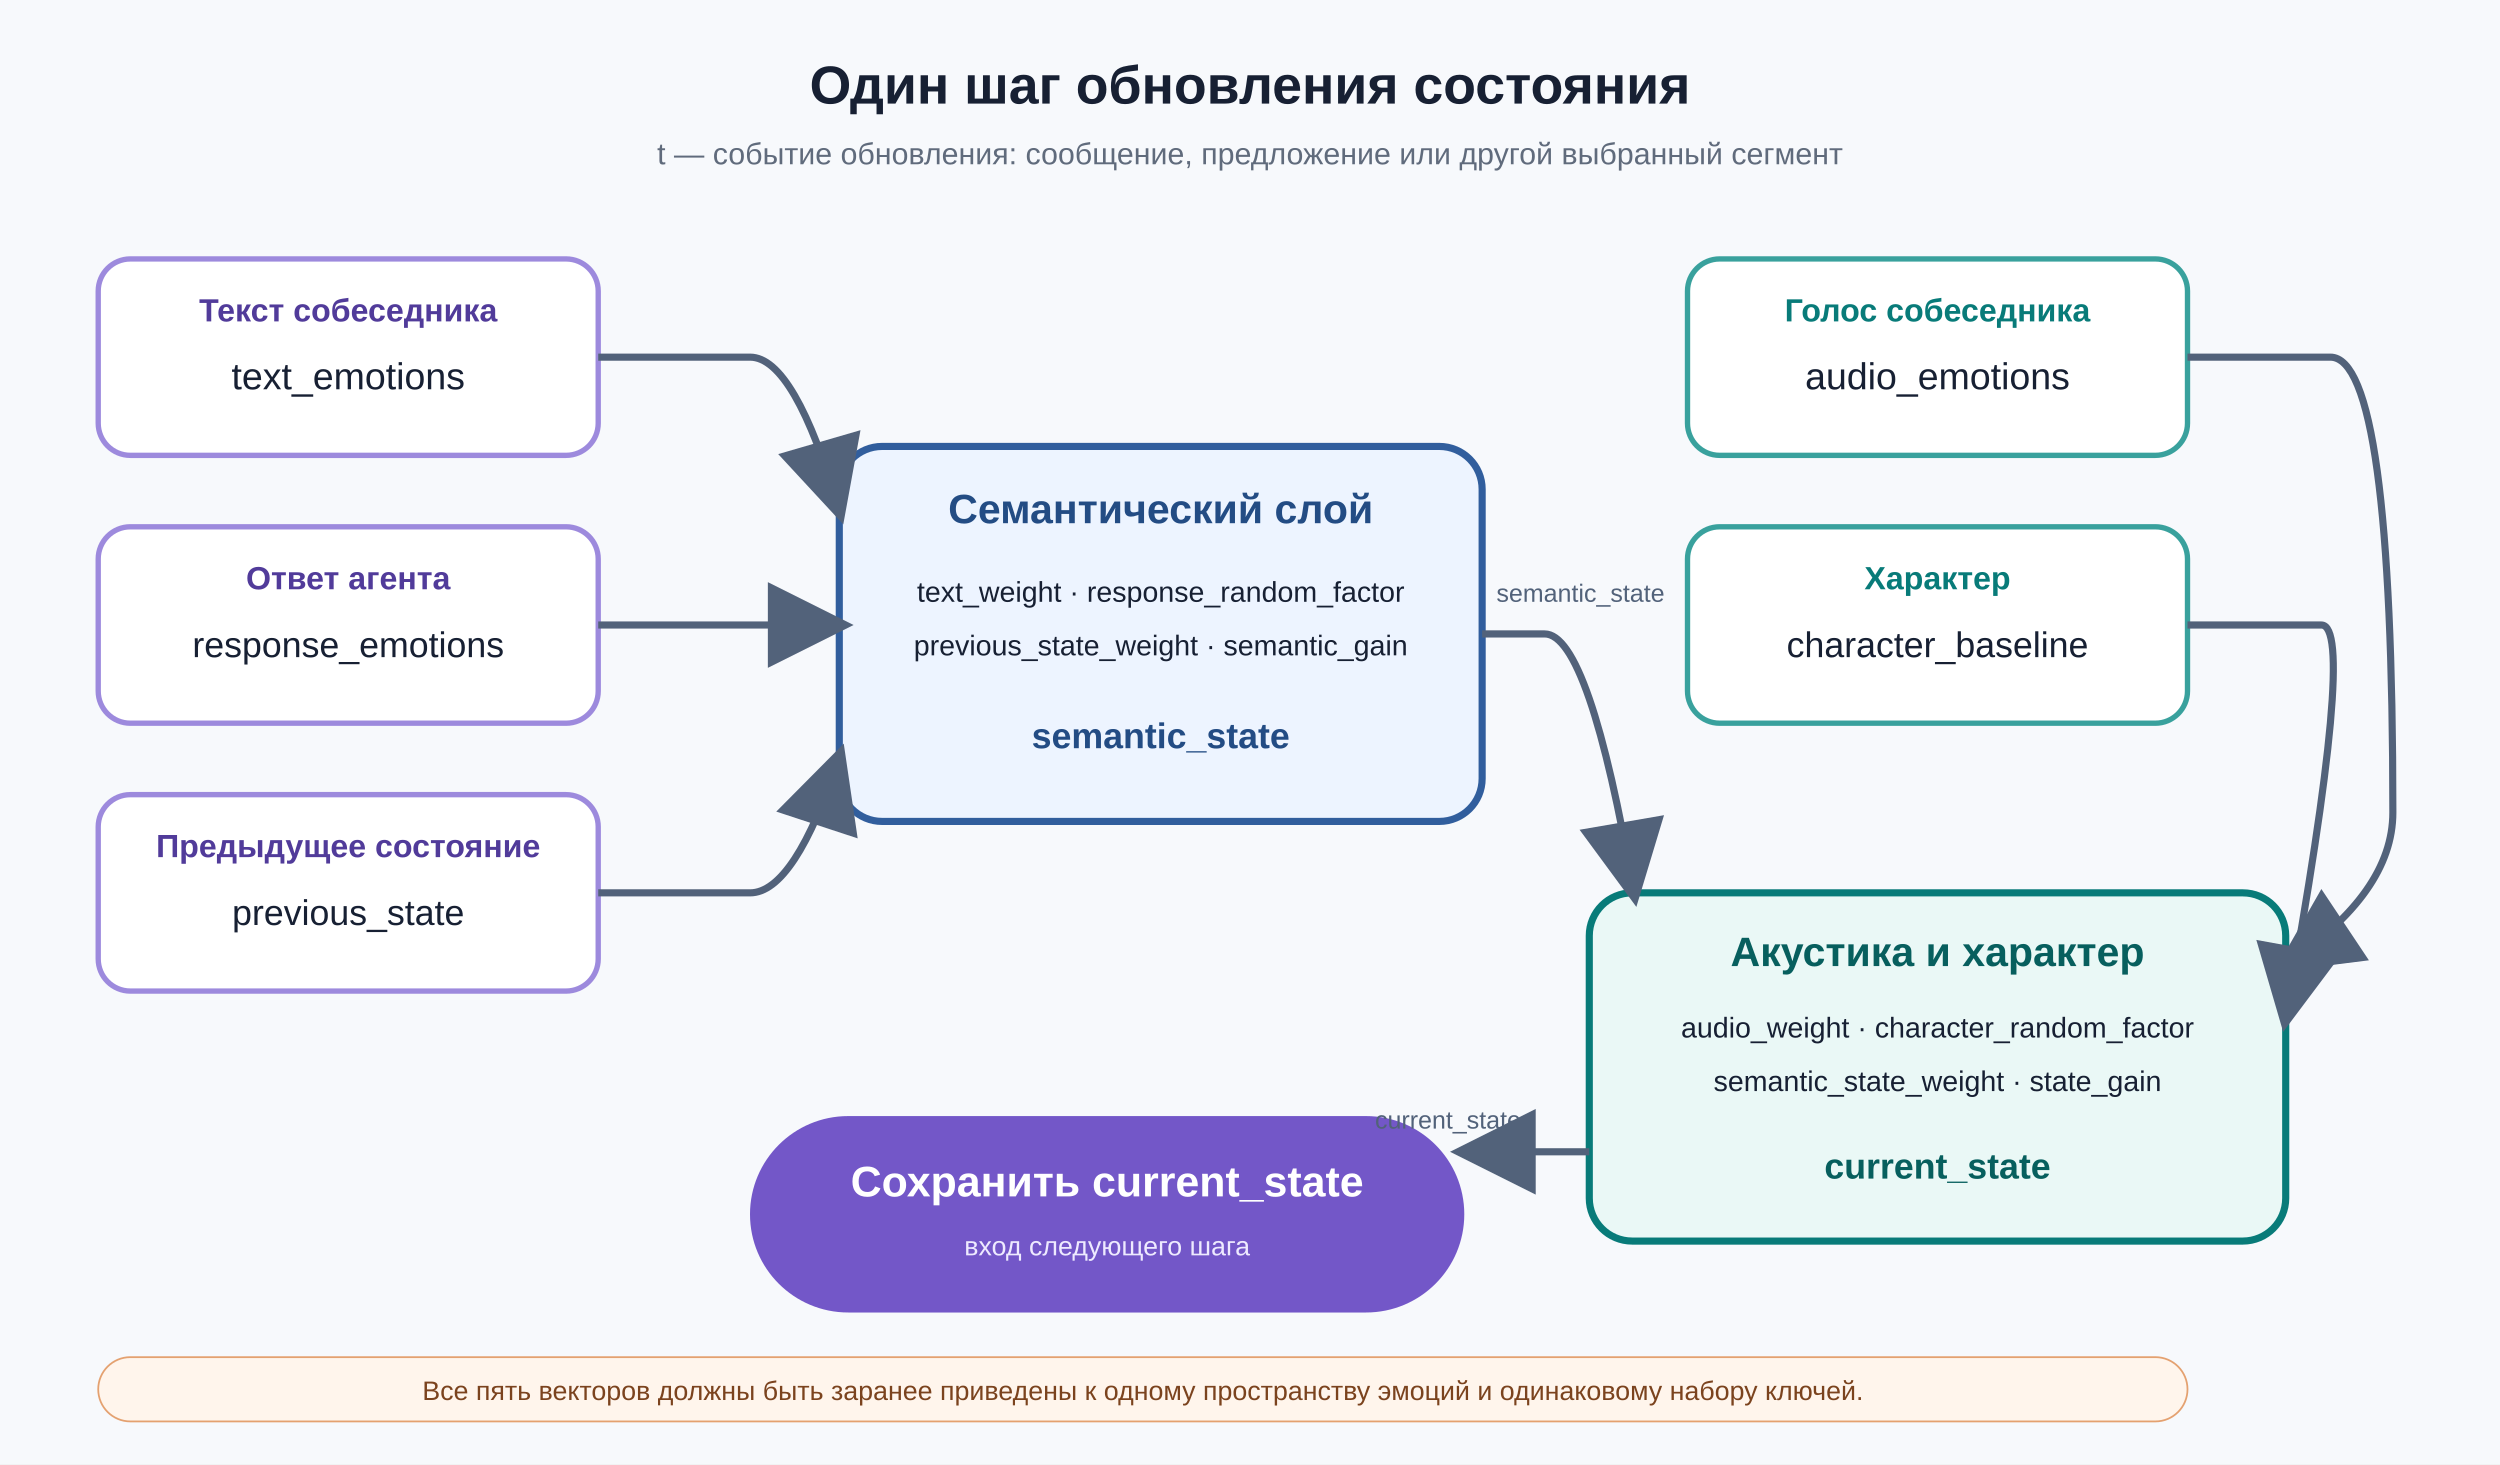
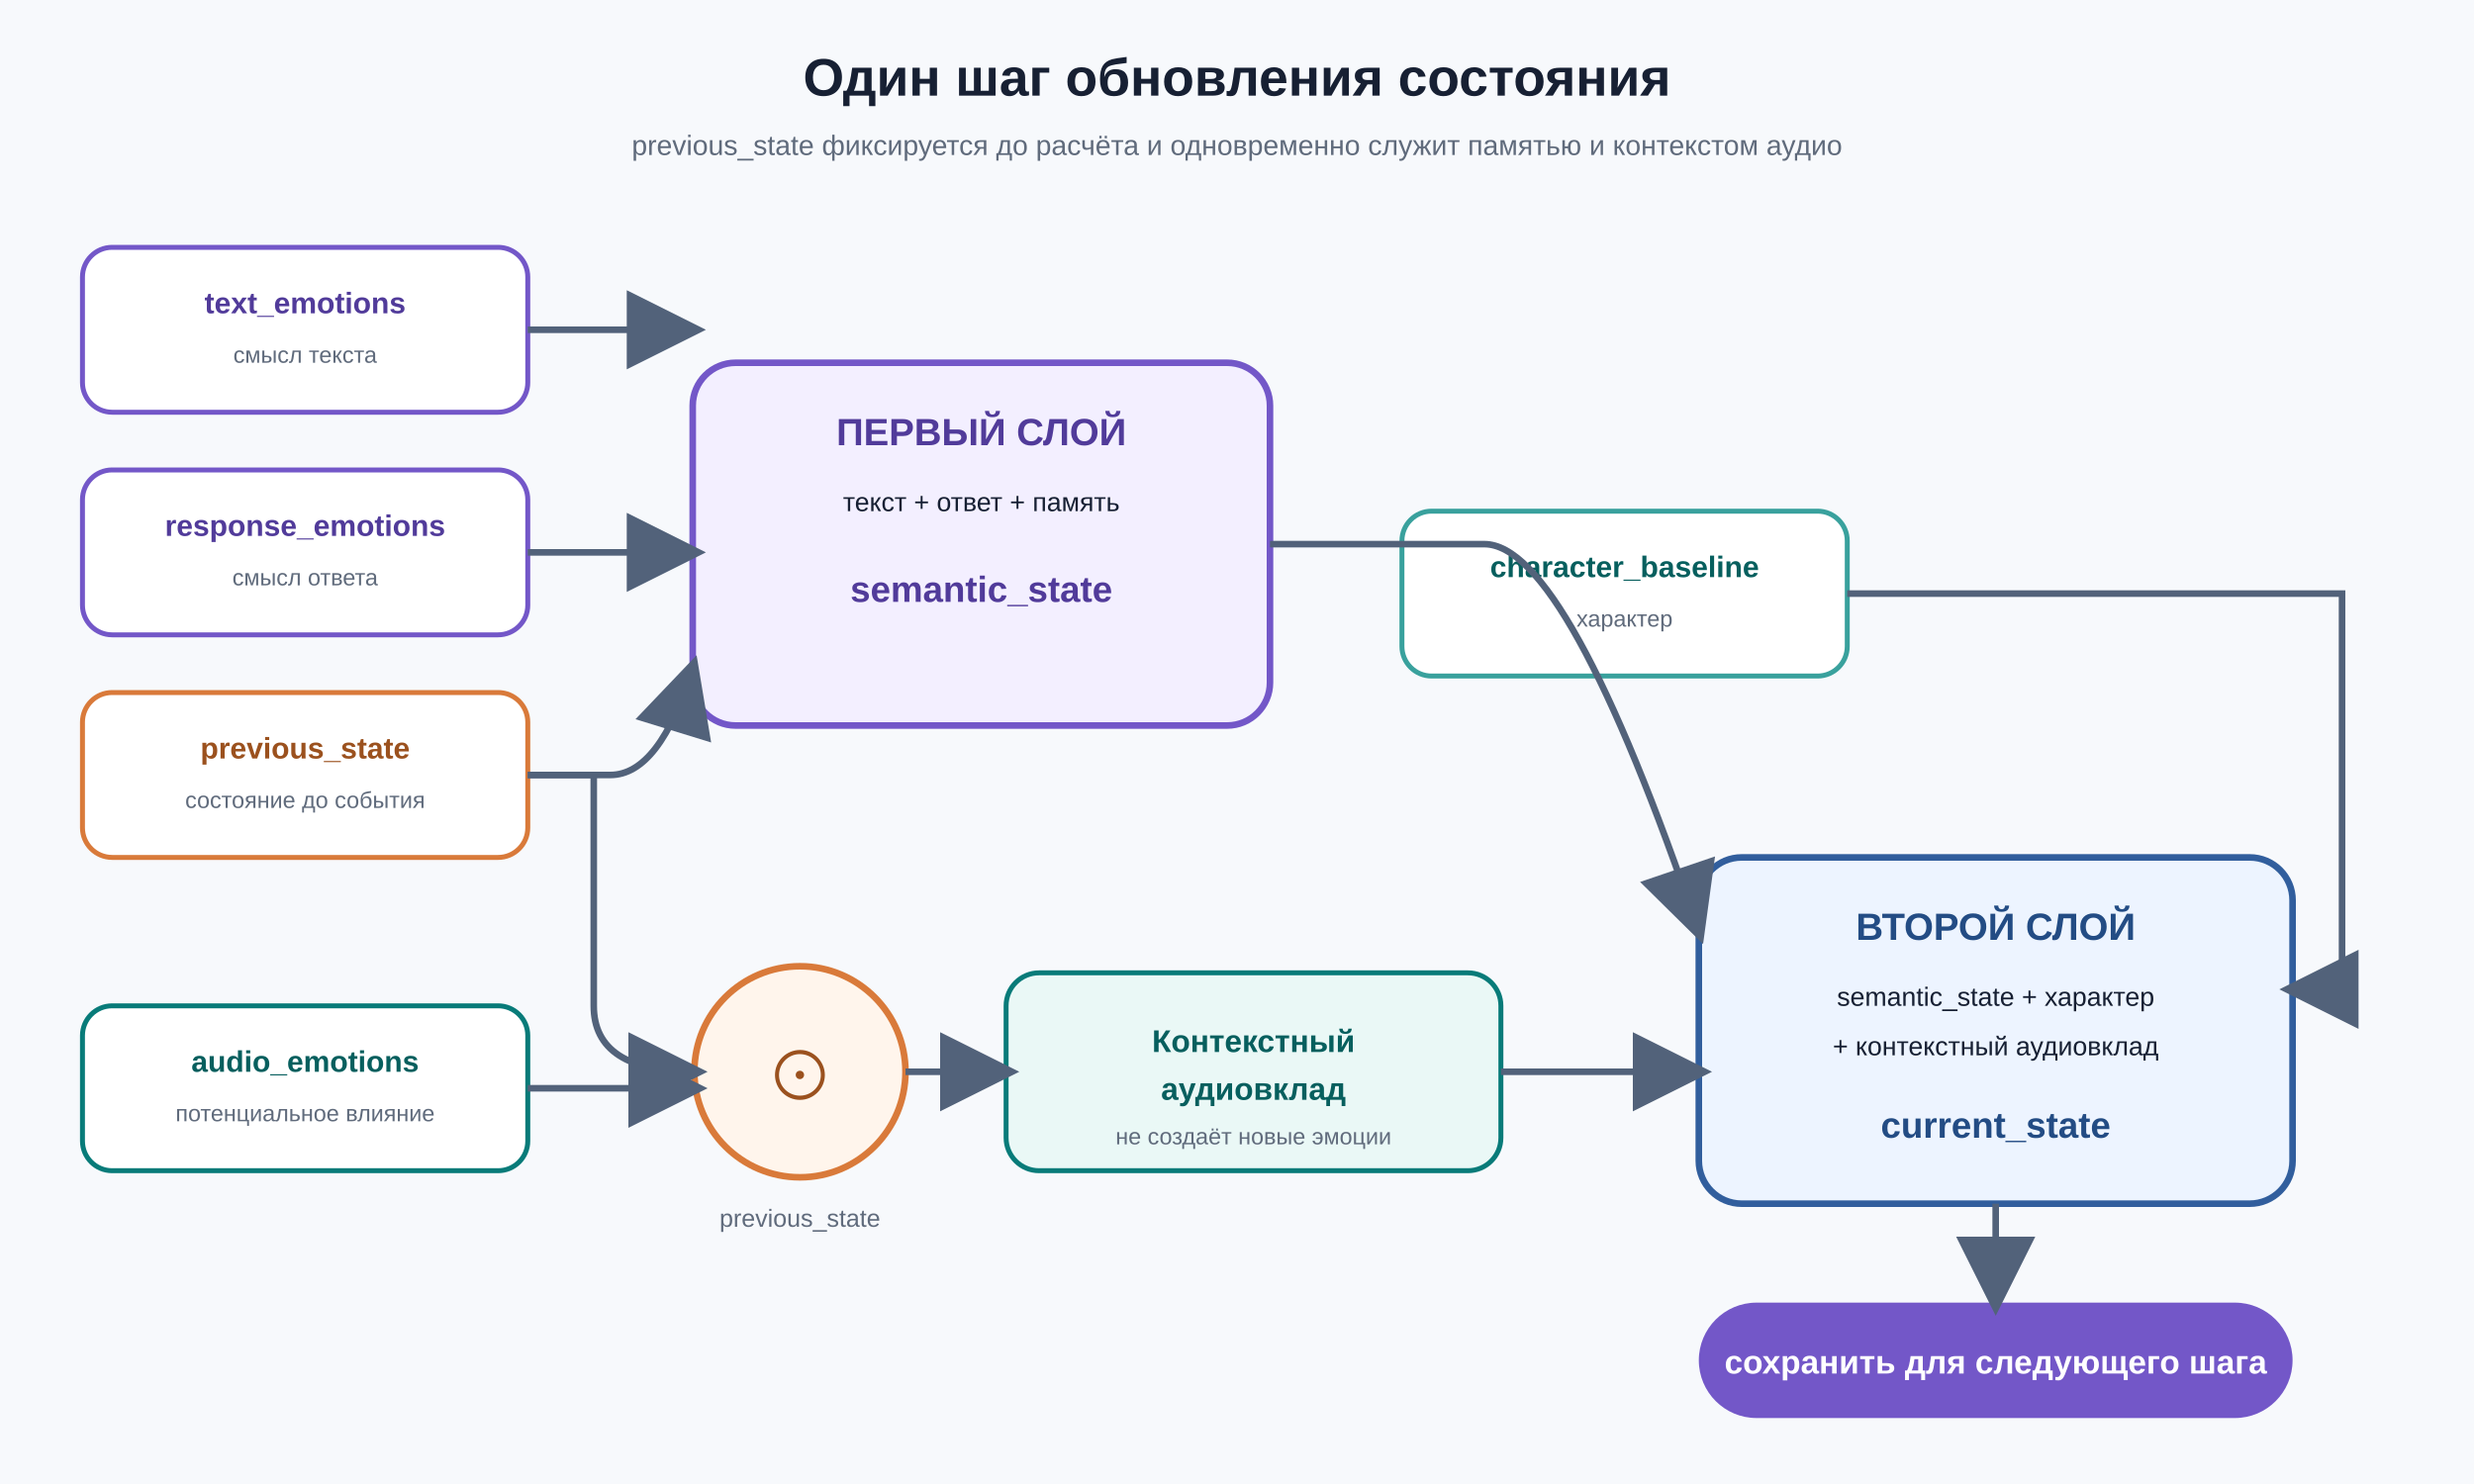
- <svg xmlns="http://www.w3.org/2000/svg" width="1400" height="820" viewBox="0 0 1400 820" role="img" aria-labelledby="title desc">
+ <svg xmlns="http://www.w3.org/2000/svg" width="1500" height="900" viewBox="0 0 1500 900" role="img" aria-labelledby="t d">
  <defs>
-     <marker id="arrow" markerWidth="12" markerHeight="12" refX="10" refY="6" orient="auto">
+     <marker id="a" markerWidth="12" markerHeight="12" refX="10" refY="6" orient="auto">
      <path d="M0 0L12 6L0 12Z" fill="#52627a" />
    </marker>
-     <filter id="shadow">
-       <feDropShadow dx="0" dy="6" stdDeviation="8" flood-opacity=".12" />
-     </filter>
  </defs>
-   <rect width="1400" height="820" fill="#f7f9fc" />
-   <text x="700" y="58" text-anchor="middle" font-family="Segoe UI,Arial" font-size="30" font-weight="700" fill="#172033">Один шаг обновления состояния</text>
-   <text x="700" y="92" text-anchor="middle" font-family="Segoe UI,Arial" font-size="17" fill="#606b7c">t — событие обновления: сообщение, предложение или другой выбранный сегмент</text>
+   <rect width="1500" height="900" fill="#f7f9fc" />
+   <text x="750" y="58" text-anchor="middle" font-family="Segoe UI,Arial" font-size="32" font-weight="800" fill="#172033">Один шаг обновления состояния</text>
+   <text x="750" y="94" text-anchor="middle" font-family="Segoe UI,Arial" font-size="17" fill="#606b7c">previous_state фиксируется до расчёта и одновременно служит памятью и контекстом аудио</text>
  <g font-family="Segoe UI,Arial">
-     <rect x="55" y="145" width="280" height="110" rx="18" fill="#fff" stroke="#9d8add" stroke-width="3" />
-     <text x="195" y="180" text-anchor="middle" font-size="18" font-weight="700" fill="#513b9a">Текст собеседника</text>
-     <text x="195" y="218" text-anchor="middle" font-size="21" fill="#172033">text_emotions</text>
-     <rect x="55" y="295" width="280" height="110" rx="18" fill="#fff" stroke="#9d8add" stroke-width="3" />
-     <text x="195" y="330" text-anchor="middle" font-size="18" font-weight="700" fill="#513b9a">Ответ агента</text>
-     <text x="195" y="368" text-anchor="middle" font-size="20" fill="#172033">response_emotions</text>
-     <rect x="55" y="445" width="280" height="110" rx="18" fill="#fff" stroke="#9d8add" stroke-width="3" />
-     <text x="195" y="480" text-anchor="middle" font-size="18" font-weight="700" fill="#513b9a">Предыдущее состояние</text>
-     <text x="195" y="518" text-anchor="middle" font-size="20" fill="#172033">previous_state</text>
-     <rect x="470" y="250" width="360" height="210" rx="24" fill="#edf4ff" stroke="#315e9d" stroke-width="4" />
-     <text x="650" y="293" text-anchor="middle" font-size="23" font-weight="700" fill="#234c84">Семантический слой</text>
-     <text x="650" y="337" text-anchor="middle" font-size="16" fill="#172033">text_weight · response_random_factor</text>
-     <text x="650" y="367" text-anchor="middle" font-size="16" fill="#172033">previous_state_weight · semantic_gain</text>
-     <text x="650" y="419" text-anchor="middle" font-size="20" font-weight="700" fill="#234c84">semantic_state</text>
-     <rect x="945" y="145" width="280" height="110" rx="18" fill="#fff" stroke="#39a19d" stroke-width="3" />
-     <text x="1085" y="180" text-anchor="middle" font-size="18" font-weight="700" fill="#087b79">Голос собеседника</text>
-     <text x="1085" y="218" text-anchor="middle" font-size="21" fill="#172033">audio_emotions</text>
-     <rect x="945" y="295" width="280" height="110" rx="18" fill="#fff" stroke="#39a19d" stroke-width="3" />
-     <text x="1085" y="330" text-anchor="middle" font-size="18" font-weight="700" fill="#087b79">Характер</text>
-     <text x="1085" y="368" text-anchor="middle" font-size="20" fill="#172033">character_baseline</text>
-     <rect x="890" y="500" width="390" height="195" rx="24" fill="#eaf8f6" stroke="#087b79" stroke-width="4" />
-     <text x="1085" y="541" text-anchor="middle" font-size="23" font-weight="700" fill="#075f5e">Акустика и характер</text>
-     <text x="1085" y="581" text-anchor="middle" font-size="16" fill="#172033">audio_weight · character_random_factor</text>
-     <text x="1085" y="611" text-anchor="middle" font-size="16" fill="#172033">semantic_state_weight · state_gain</text>
-     <text x="1085" y="660" text-anchor="middle" font-size="20" font-weight="700" fill="#075f5e">current_state</text>
-     <rect x="420" y="625" width="400" height="110" rx="55" fill="#7357c8" />
-     <text x="620" y="670" text-anchor="middle" font-size="24" font-weight="700" fill="#fff">Сохранить current_state</text>
-     <text x="620" y="703" text-anchor="middle" font-size="15" fill="#eeeaff">вход следующего шага</text>
+     <rect x="50" y="150" width="270" height="100" rx="18" fill="#fff" stroke="#7357c8" stroke-width="3" />
+     <text x="185" y="190" text-anchor="middle" font-size="18" font-weight="700" fill="#513b9a">text_emotions</text>
+     <text x="185" y="220" text-anchor="middle" font-size="14" fill="#606b7c">смысл текста</text>
+     <rect x="50" y="285" width="270" height="100" rx="18" fill="#fff" stroke="#7357c8" stroke-width="3" />
+     <text x="185" y="325" text-anchor="middle" font-size="18" font-weight="700" fill="#513b9a">response_emotions</text>
+     <text x="185" y="355" text-anchor="middle" font-size="14" fill="#606b7c">смысл ответа</text>
+     <rect x="50" y="420" width="270" height="100" rx="18" fill="#fff" stroke="#d97a3a" stroke-width="3" />
+     <text x="185" y="460" text-anchor="middle" font-size="18" font-weight="700" fill="#9b511e">previous_state</text>
+     <text x="185" y="490" text-anchor="middle" font-size="14" fill="#606b7c">состояние до события</text>
+     <rect x="420" y="220" width="350" height="220" rx="26" fill="#f3efff" stroke="#7357c8" stroke-width="4" />
+     <text x="595" y="270" text-anchor="middle" font-size="23" font-weight="800" fill="#513b9a">ПЕРВЫЙ СЛОЙ</text>
+     <text x="595" y="310" text-anchor="middle" font-size="16" fill="#172033">текст + ответ + память</text>
+     <text x="595" y="365" text-anchor="middle" font-size="22" font-weight="700" fill="#513b9a">semantic_state</text>
+     <rect x="50" y="610" width="270" height="100" rx="18" fill="#fff" stroke="#087b79" stroke-width="3" />
+     <text x="185" y="650" text-anchor="middle" font-size="18" font-weight="700" fill="#075f5e">audio_emotions</text>
+     <text x="185" y="680" text-anchor="middle" font-size="14" fill="#606b7c">потенциальное влияние</text>
+     <circle cx="485" cy="650" r="64" fill="#fff5ec" stroke="#d97a3a" stroke-width="4" />
+     <text x="485" y="666" text-anchor="middle" font-size="42" font-weight="800" fill="#9b511e">⊙</text>
+     <text x="485" y="744" text-anchor="middle" font-size="15" fill="#606b7c">previous_state</text>
+     <rect x="610" y="590" width="300" height="120" rx="20" fill="#eaf8f6" stroke="#087b79" stroke-width="3" />
+     <text x="760" y="638" text-anchor="middle" font-size="19" font-weight="700" fill="#075f5e">Контекстный</text>
+     <text x="760" y="667" text-anchor="middle" font-size="19" font-weight="700" fill="#075f5e">аудиовклад</text>
+     <text x="760" y="694" text-anchor="middle" font-size="14" fill="#606b7c">не создаёт новые эмоции</text>
+     <rect x="850" y="310" width="270" height="100" rx="18" fill="#fff" stroke="#39a19d" stroke-width="3" />
+     <text x="985" y="350" text-anchor="middle" font-size="18" font-weight="700" fill="#075f5e">character_baseline</text>
+     <text x="985" y="380" text-anchor="middle" font-size="14" fill="#606b7c">характер</text>
+     <rect x="1030" y="520" width="360" height="210" rx="26" fill="#edf4ff" stroke="#315e9d" stroke-width="4" />
+     <text x="1210" y="570" text-anchor="middle" font-size="23" font-weight="800" fill="#234c84">ВТОРОЙ СЛОЙ</text>
+     <text x="1210" y="610" text-anchor="middle" font-size="16" fill="#172033">semantic_state + характер</text>
+     <text x="1210" y="640" text-anchor="middle" font-size="16" fill="#172033">+ контекстный аудиовклад</text>
+     <text x="1210" y="690" text-anchor="middle" font-size="22" font-weight="700" fill="#234c84">current_state</text>
+     <rect x="1030" y="790" width="360" height="70" rx="35" fill="#7357c8" />
+     <text x="1210" y="833" text-anchor="middle" font-size="20" font-weight="700" fill="#fff">сохранить для следующего шага</text>
  </g>
-   <g fill="none" stroke="#52627a" stroke-width="4" marker-end="url(#arrow)">
-     <path d="M335 200H420Q445 200 470 286" />
-     <path d="M335 350H470" />
-     <path d="M335 500H420Q445 500 470 424" />
-     <path d="M830 355H865Q890 355 915 500" />
-     <path d="M1225 200H1305Q1340 200 1340 455Q1340 500 1280 540" />
-     <path d="M1225 350H1300Q1320 350 1280 570" />
-     <path d="M890 645H820" />
+   <g fill="none" stroke="#52627a" stroke-width="4" marker-end="url(#a)">
+     <path d="M320 200H420" />
+     <path d="M320 335H420" />
+     <path d="M320 470H370Q400 470 420 405" />
+     <path d="M770 330H900Q950 330 1030 565" />
+     <path d="M1120 360H1420V600H1390" />
+     <path d="M320 660H421" />
+     <path d="M320 470H360V610Q360 650 421 650" />
+     <path d="M549 650H610" />
+     <path d="M910 650H1030" />
+     <path d="M1210 730V790" />
  </g>
-   <g font-family="Segoe UI,Arial" font-size="14" fill="#52627a">
-     <text x="838" y="337">semantic_state</text>
-     <text x="770" y="632">current_state</text>
-   </g>
-   <rect x="55" y="760" width="1170" height="36" rx="18" fill="#fff5ec" stroke="#e4a170" />
-   <text x="640" y="784" text-anchor="middle" font-family="Segoe UI,Arial" font-size="15" fill="#7b431e">Все пять векторов должны быть заранее приведены к одному пространству эмоций и одинаковому набору ключей.</text>
</svg>
